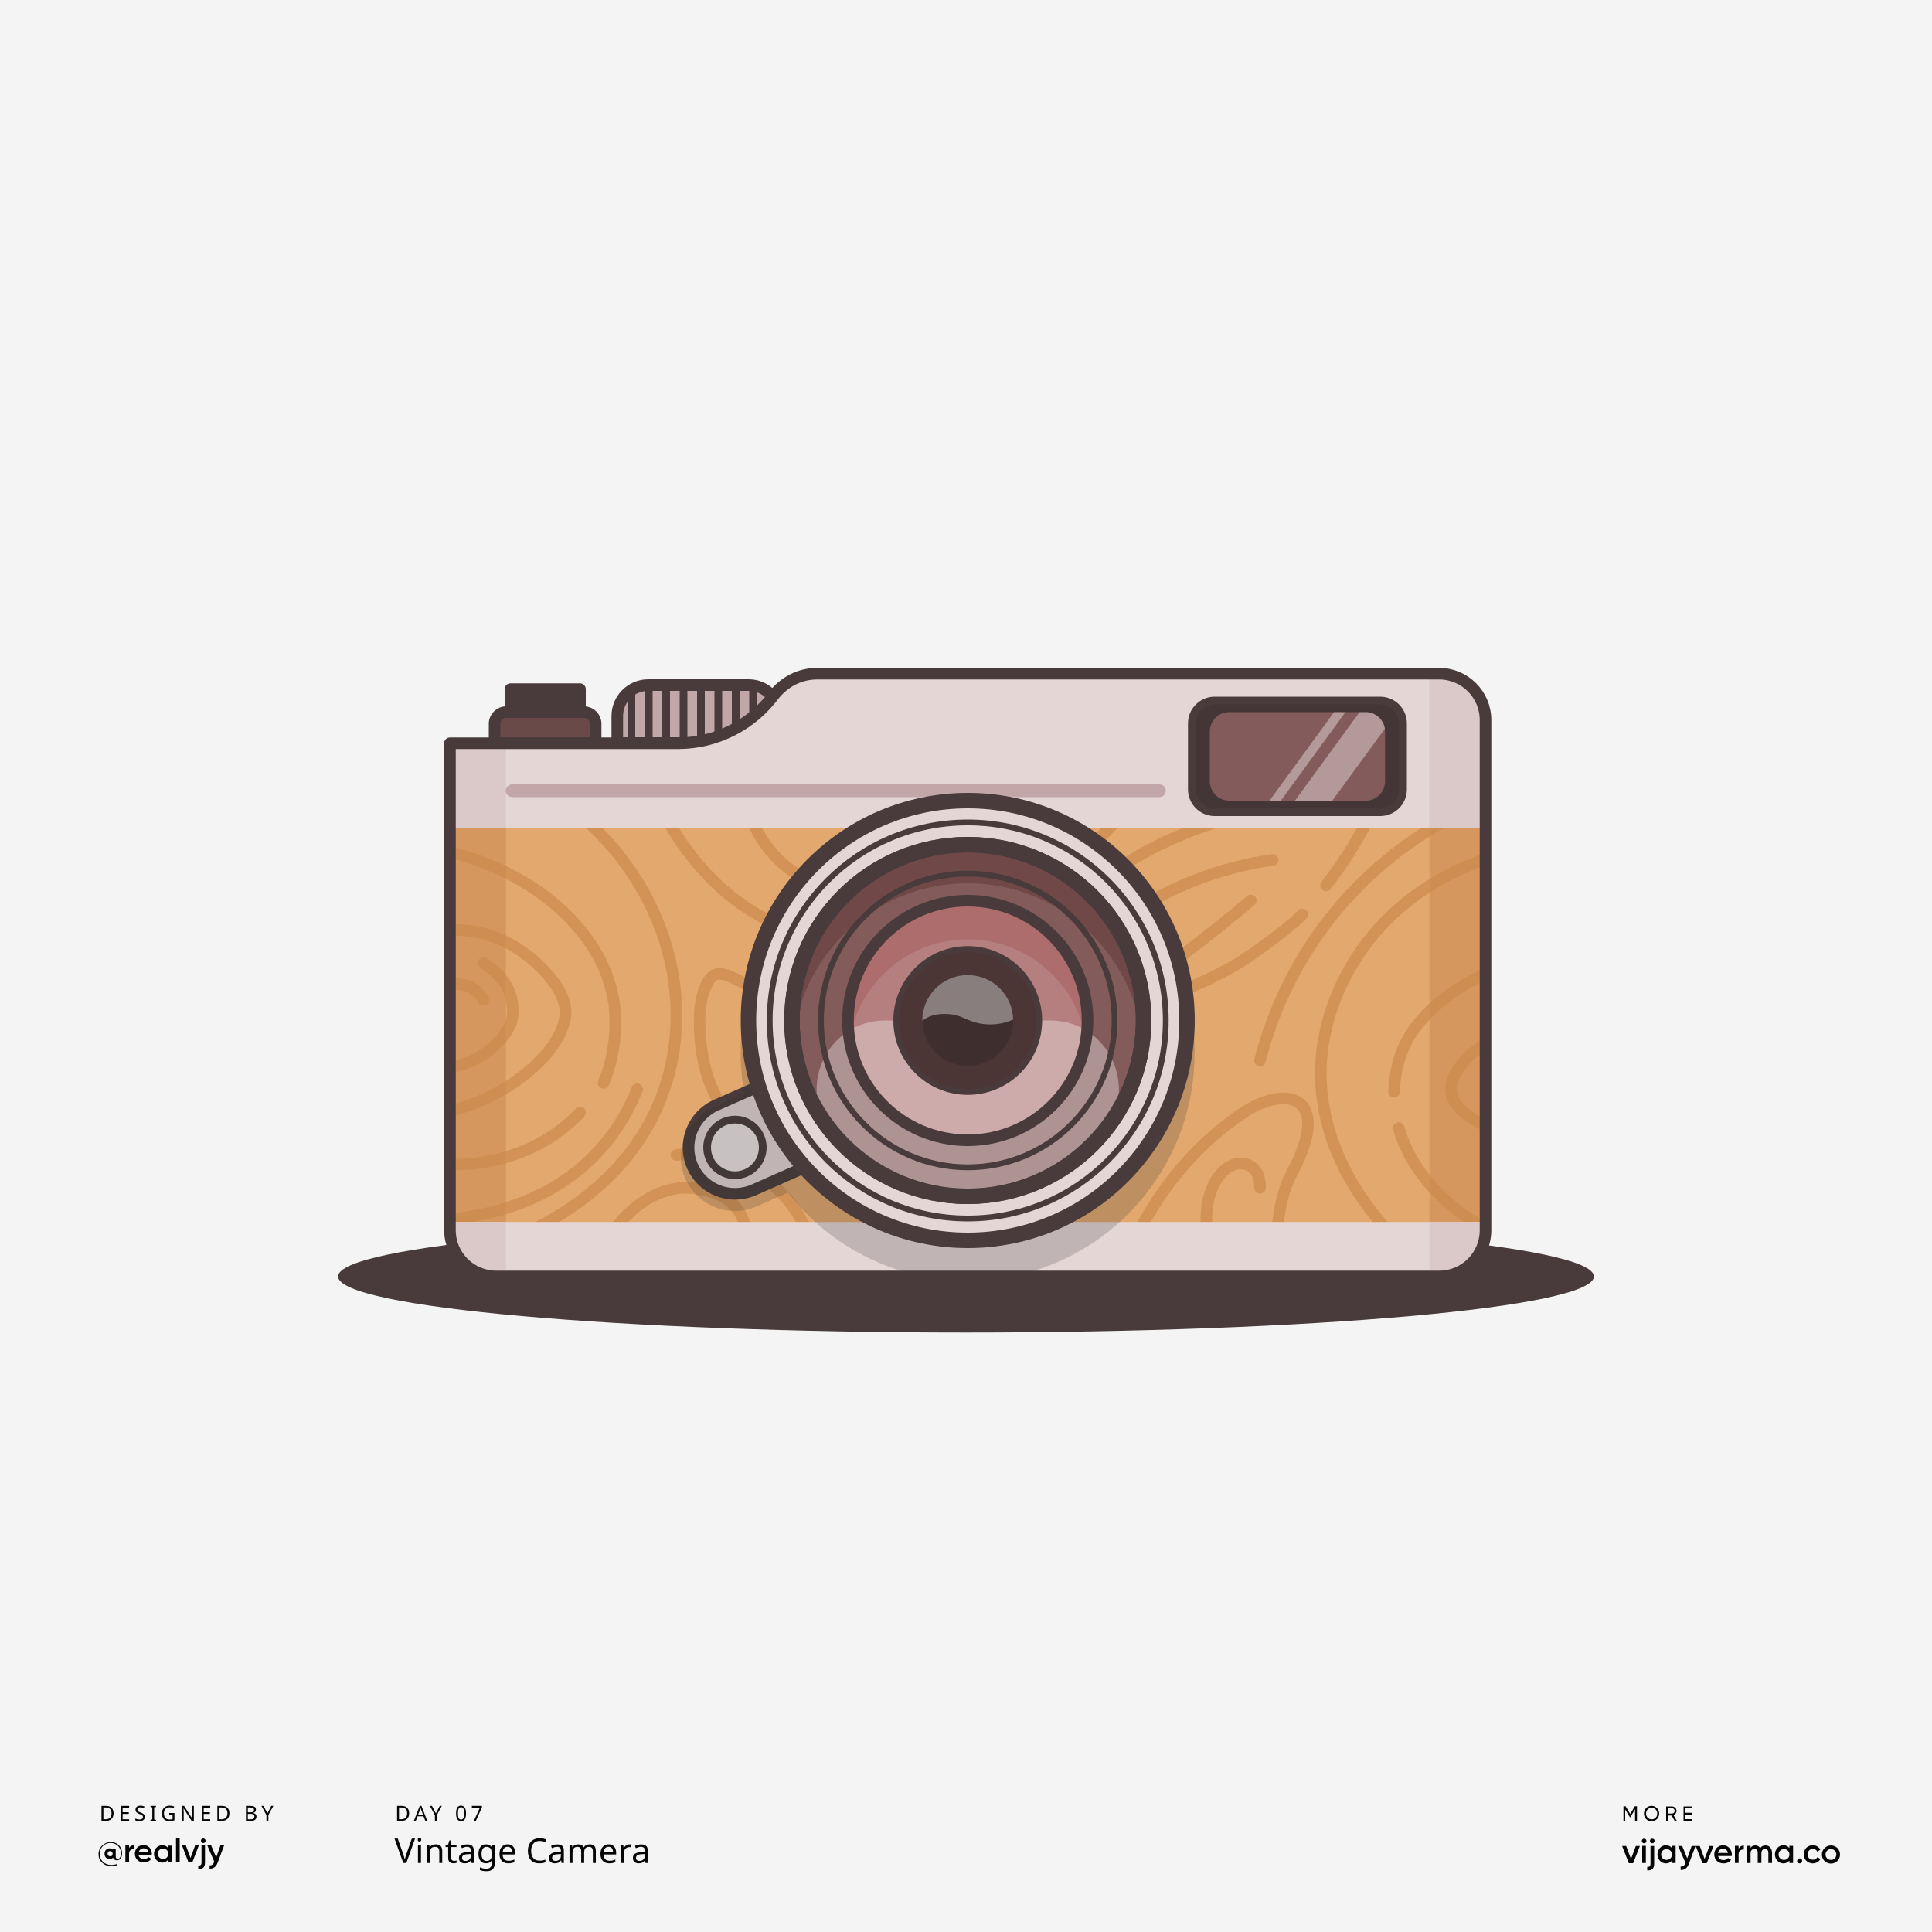
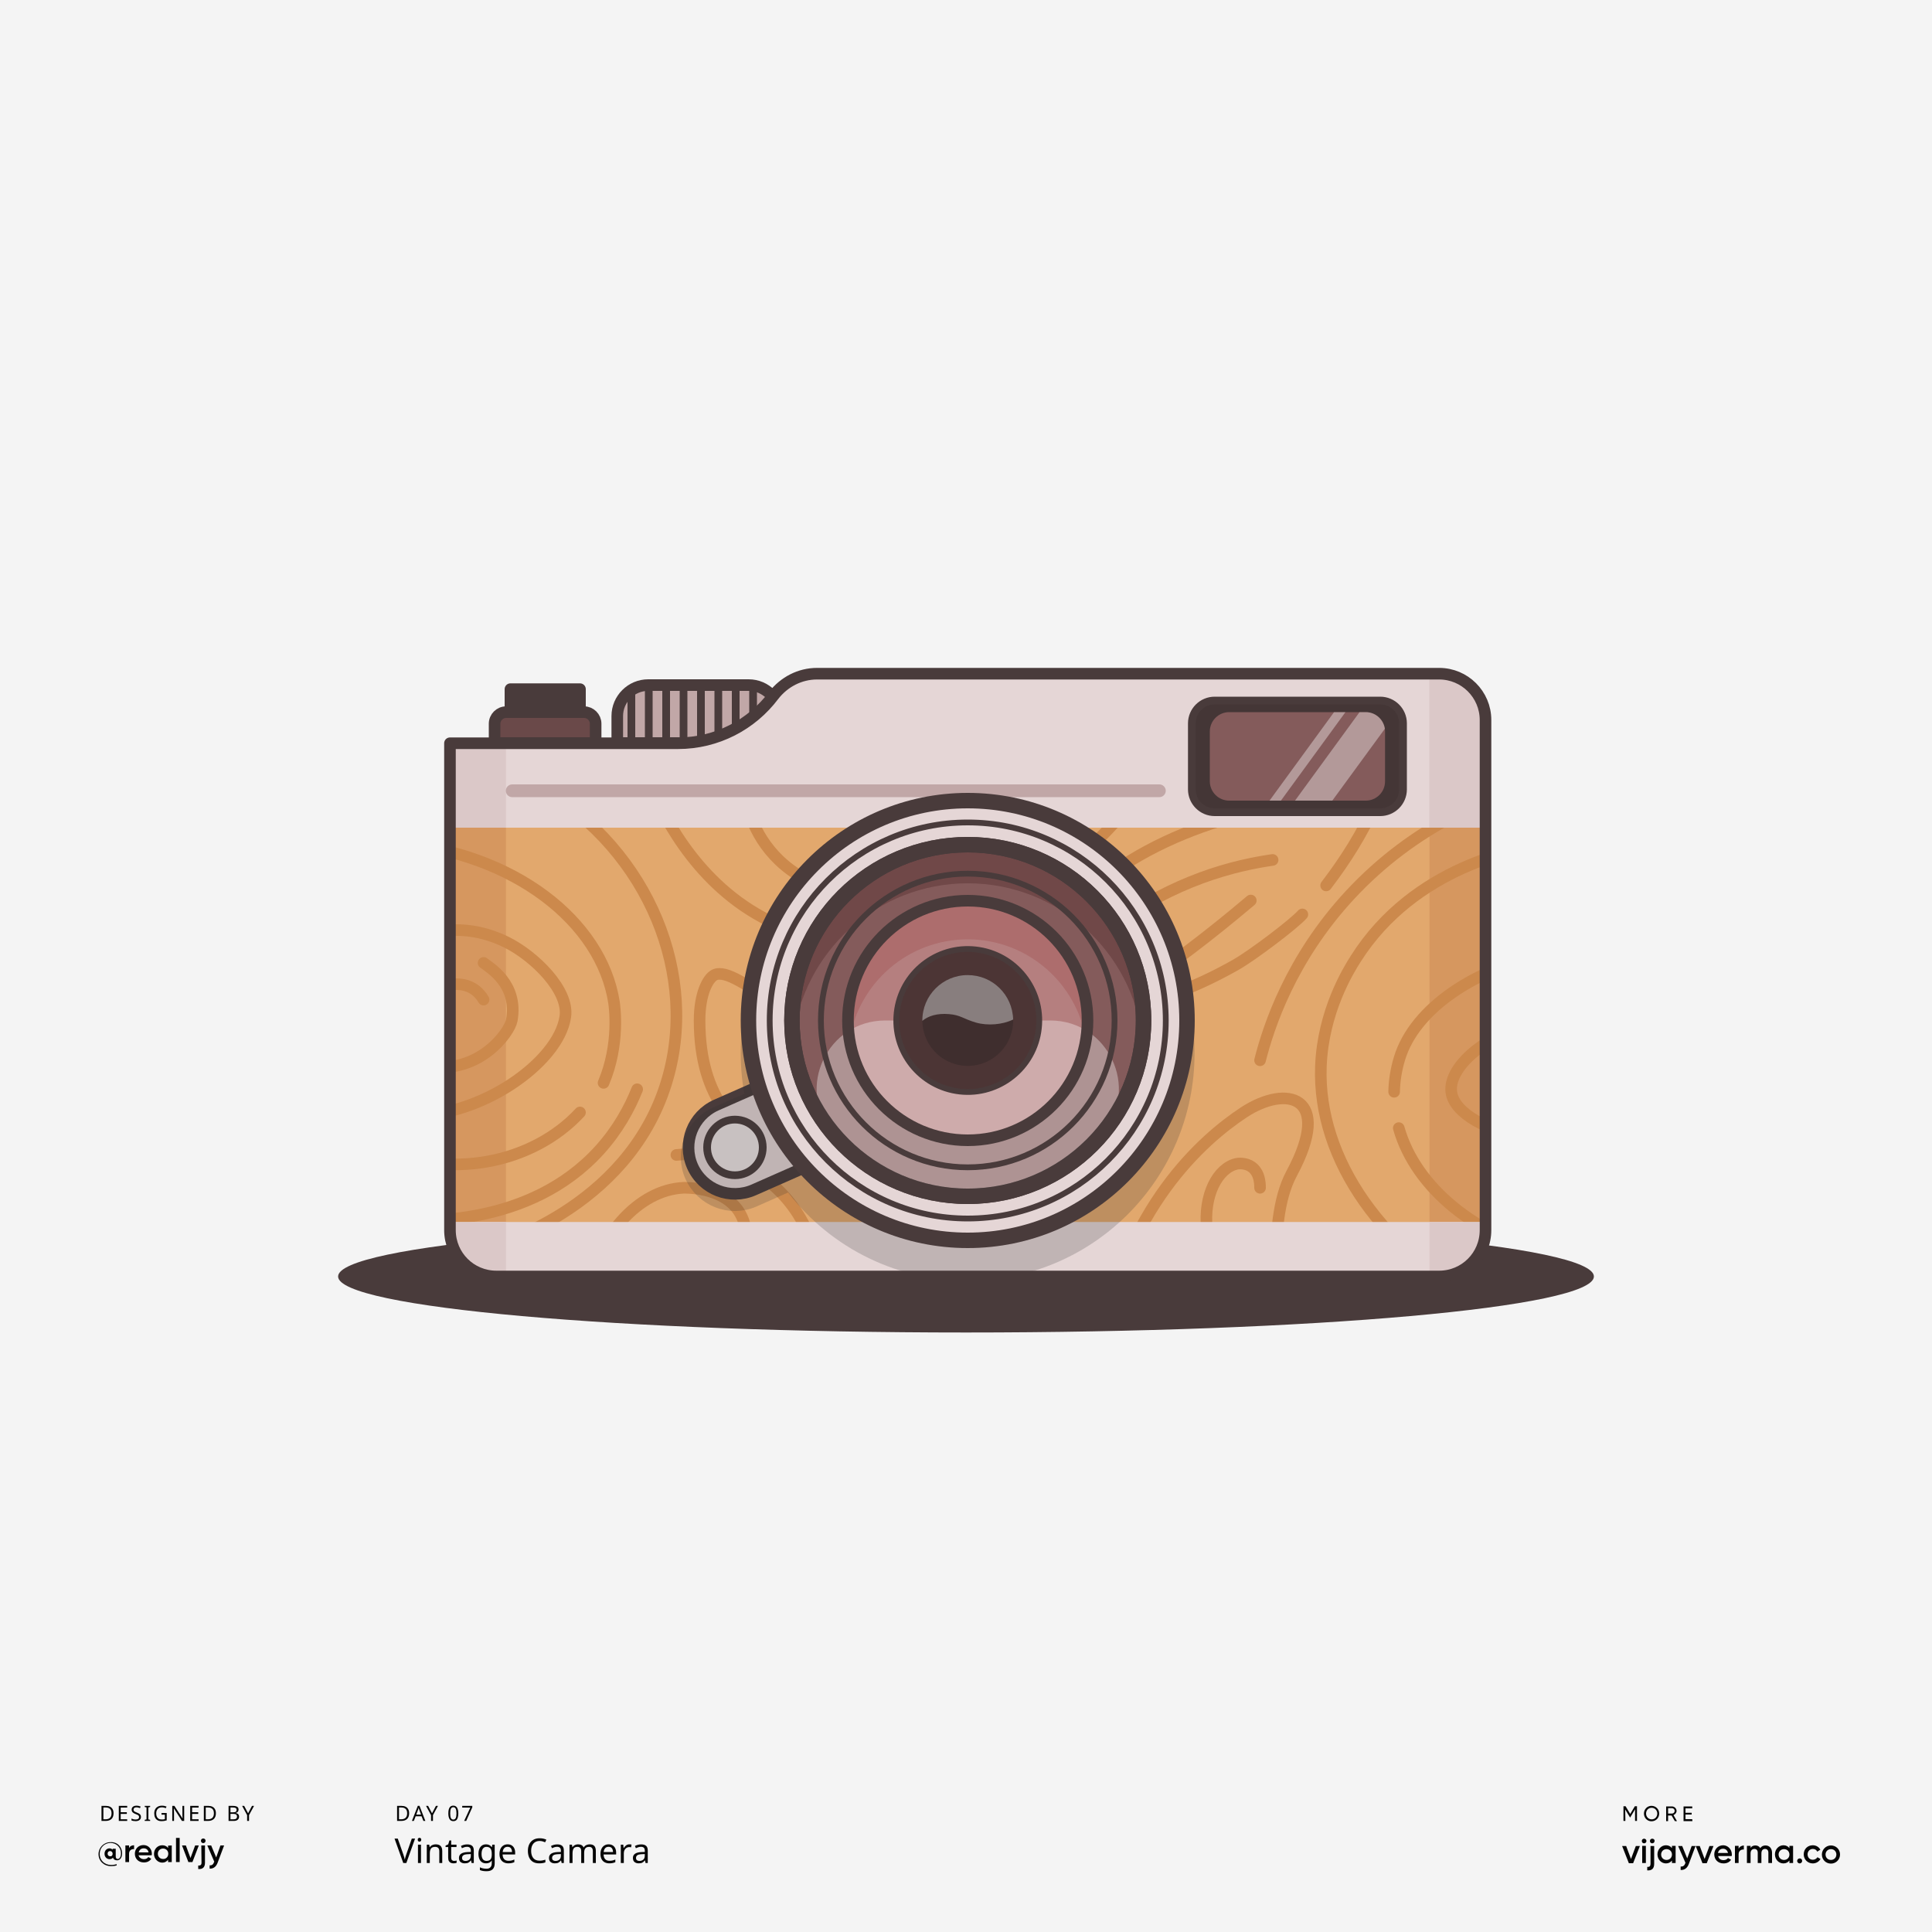
- <svg xmlns="http://www.w3.org/2000/svg" version="1.1" id="Layer_1" x="0px" y="0px" viewBox="0 0 1000 1000" style="enable-background:new 0 0 1000 1000;" xml:space="preserve">
+ <svg xmlns="http://www.w3.org/2000/svg" xmlns:xlink="http://www.w3.org/1999/xlink" version="1.1" id="Layer_1" x="0px" y="0px" viewBox="0 0 1000 1000" style="enable-background:new 0 0 1000 1000;" xml:space="preserve">
  <style type="text/css">
	.st0{fill:#F4F4F4;}
	.st1{fill:#050505;}
	.st2{font-family:'Gilroy-Medium';}
	.st3{font-size:10.9px;}
- 	.st4{letter-spacing:2;}
+ 	.st4{letter-spacing:1;}
	.st5{font-family:'Gilroy-SemiBold';}
	.st6{font-size:17.707px;}
	.st7{fill:#493B3B;}
	.st8{fill:#C1A7A7;}
	.st9{fill:none;stroke:#493B3B;stroke-width:6;stroke-linecap:round;stroke-linejoin:round;stroke-miterlimit:10;}
	.st10{fill:none;stroke:#493B3B;stroke-width:4;stroke-linecap:round;stroke-linejoin:round;stroke-miterlimit:10;}
	.st11{fill:#E2A86D;}
	.st12{fill:#D6975F;}
- 	.st13{filter:url(#Adobe_OpacityMaskFilter);}
- 	.st14{mask:url(#XMLID_6_);}
- 	.st15{fill:none;stroke:#CC894C;stroke-width:6;stroke-linecap:round;stroke-linejoin:round;stroke-miterlimit:10;}
- 	.st16{fill:#E5D6D6;}
- 	.st17{fill:#EFE6E6;}
- 	.st18{opacity:0.2;fill:#2D2D2D;stroke:#2D2D2D;stroke-width:8;stroke-linecap:round;stroke-linejoin:round;stroke-miterlimit:10;}
- 	.st19{fill:#DBC8C8;}
- 	.st20{fill:#845B5B;}
- 	.st21{fill:#704848;}
- 	.st22{fill:none;stroke:#493B3B;stroke-width:3;stroke-linecap:round;stroke-linejoin:round;stroke-miterlimit:10;}
- 	.st23{fill:none;stroke:#493B3B;stroke-width:8;stroke-linecap:round;stroke-linejoin:round;stroke-miterlimit:10;}
- 	.st24{fill:#B57F7F;}
- 	.st25{opacity:0.34;fill:#FFFFFF;}
- 	.st26{fill:#AD6D6D;}
- 	.st27{fill:#4C3535;}
- 	.st28{fill:#3F2E2E;}
- 	.st29{fill:#6A4949;}
- 	.st30{opacity:0.38;fill:#FFFFFF;}
- 	.st31{fill:#443636;}
+ 	.st13{clip-path:url(#XMLID_7_);}
+ 	.st14{fill:none;stroke:#CC894C;stroke-width:6;stroke-linecap:round;stroke-linejoin:round;stroke-miterlimit:10;}
+ 	.st15{fill:#E5D6D6;}
+ 	.st16{fill:#EFE6E6;}
+ 	
+ 		.st17{opacity:0.2;fill:#2D2D2D;stroke:#2D2D2D;stroke-width:8;stroke-linecap:round;stroke-linejoin:round;stroke-miterlimit:10;enable-background:new    ;}
+ 	.st18{fill:#DBC8C8;}
+ 	.st19{fill:#845B5B;}
+ 	.st20{fill:#704848;}
+ 	.st21{fill:none;stroke:#493B3B;stroke-width:3;stroke-linecap:round;stroke-linejoin:round;stroke-miterlimit:10;}
+ 	.st22{fill:none;stroke:#493B3B;stroke-width:8;stroke-linecap:round;stroke-linejoin:round;stroke-miterlimit:10;}
+ 	.st23{fill:#B57F7F;}
+ 	.st24{opacity:0.34;fill:#FFFFFF;enable-background:new    ;}
+ 	.st25{fill:#AD6D6D;}
+ 	.st26{fill:#4C3535;}
+ 	.st27{fill:#3F2E2E;}
+ 	.st28{fill:#6A4949;}
+ 	.st29{opacity:0.38;fill:#FFFFFF;enable-background:new    ;}
+ 	.st30{fill:#443636;}
</style>
  <rect id="XMLID_5_" class="st0" width="1000" height="1000" />
  <g>
    <g>
-       <path class="st1" d="M63.2,959.2c0,2.5-1.2,3.7-2.6,3.7c-1.1,0-1.9-0.5-2.1-1.4c-0.4,0.5-1,0.8-1.8,0.8c-1.5,0-2.6-1.2-2.6-2.8    c0-1.6,1.1-2.8,2.6-2.8c0.7,0,1.2,0.3,1.6,0.7v-0.5h1.6v3.9c0,0.8,0.3,1.4,1,1.4c0.9,0,1.7-0.9,1.7-3c0-3-2.3-5.3-5.4-5.3    c-3.1,0-5.6,2.4-5.6,5.7c0,3.3,2.5,5.7,5.9,5.7c1.1,0,2.1-0.2,2.9-0.4v0.6c-0.8,0.3-1.7,0.4-2.9,0.4c-3.7,0-6.5-2.6-6.5-6.2    c0-3.4,2.7-6.2,6.2-6.2C61.1,953.3,63.2,956.4,63.2,959.2z M58.3,959.5c0-0.8-0.6-1.4-1.3-1.4c-0.8,0-1.3,0.5-1.3,1.4    c0,0.8,0.6,1.3,1.3,1.3C57.8,960.9,58.3,960.3,58.3,959.5z" />
+       <path class="st1" d="M63.2,959.2c0,2.5-1.2,3.7-2.6,3.7c-1.1,0-1.9-0.5-2.1-1.4c-0.4,0.5-1,0.8-1.8,0.8c-1.5,0-2.6-1.2-2.6-2.8    s1.1-2.8,2.6-2.8c0.7,0,1.2,0.3,1.6,0.7v-0.5h1.6v3.9c0,0.8,0.3,1.4,1,1.4c0.9,0,1.7-0.9,1.7-3c0-3-2.3-5.3-5.4-5.3    c-3.1,0-5.6,2.4-5.6,5.7s2.5,5.7,5.9,5.7c1.1,0,2.1-0.2,2.9-0.4v0.6c-0.8,0.3-1.7,0.4-2.9,0.4c-3.7,0-6.5-2.6-6.5-6.2    c0-3.4,2.7-6.2,6.2-6.2C61.1,953.3,63.2,956.4,63.2,959.2z M58.3,959.5c0-0.8-0.6-1.4-1.3-1.4c-0.8,0-1.3,0.5-1.3,1.4    c0,0.8,0.6,1.3,1.3,1.3C57.8,960.9,58.3,960.3,58.3,959.5z" />
      <path class="st1" d="M69.4,955.1v2c-1.2-0.1-2.6,0.5-2.6,2.4v4.3h-1.9v-8.6h1.9v1.4C67.3,955.5,68.3,955.1,69.4,955.1z" />
      <path class="st1" d="M74.6,962.3c1,0,1.8-0.5,2.2-1.1l1.5,0.9c-0.8,1.2-2.1,1.9-3.8,1.9c-2.8,0-4.7-1.9-4.7-4.5    c0-2.5,1.8-4.5,4.5-4.5c2.6,0,4.3,2.1,4.3,4.5c0,0.3,0,0.5-0.1,0.8h-6.8C72.1,961.6,73.2,962.3,74.6,962.3z M76.9,958.8    c-0.3-1.5-1.3-2.1-2.5-2.1c-1.4,0-2.3,0.8-2.6,2.1H76.9z" />
-       <path class="st1" d="M88.9,955.2v8.6h-1.9v-1.2c-0.7,0.9-1.7,1.5-3,1.5c-2.3,0-4.3-2-4.3-4.5c0-2.6,1.9-4.5,4.3-4.5    c1.3,0,2.3,0.5,3,1.4v-1.2H88.9z M87.1,959.5c0-1.6-1.2-2.7-2.7-2.7c-1.5,0-2.7,1.1-2.7,2.7c0,1.6,1.2,2.7,2.7,2.7    C85.9,962.3,87.1,961.1,87.1,959.5z" />
+       <path class="st1" d="M88.9,955.2v8.6H87v-1.2c-0.7,0.9-1.7,1.5-3,1.5c-2.3,0-4.3-2-4.3-4.5c0-2.6,1.9-4.5,4.3-4.5    c1.3,0,2.3,0.5,3,1.4v-1.2L88.9,955.2L88.9,955.2z M87.1,959.5c0-1.6-1.2-2.7-2.7-2.7s-2.7,1.1-2.7,2.7c0,1.6,1.2,2.7,2.7,2.7    C85.9,962.3,87.1,961.1,87.1,959.5z" />
      <path class="st1" d="M91.1,951.3H93v12.5h-1.9V951.3z" />
      <path class="st1" d="M102.9,955.2l-3.3,8.6h-2.1l-3.3-8.6h2l2.4,6.5l2.4-6.5H102.9z" />
-       <path class="st1" d="M104.2,955.2h1.9v8.9c0,2.4-1.2,3.5-3.5,3.3v-1.8c1.1,0.1,1.7-0.3,1.7-1.5V955.2z M104,952.8    c0-0.7,0.5-1.2,1.2-1.2c0.7,0,1.2,0.5,1.2,1.2c0,0.6-0.5,1.2-1.2,1.2C104.5,954,104,953.4,104,952.8z" />
-       <path class="st1" d="M116,955.2l-3.3,8.8c-0.8,2.2-2.2,3.3-4.2,3.2v-1.7c1.2,0.1,1.9-0.5,2.3-1.7l0.1-0.2l-3.6-8.4h2l2.6,6.2    l2.2-6.2H116z" />
+       <path class="st1" d="M104.2,955.2h1.9v8.9c0,2.4-1.2,3.5-3.5,3.3v-1.8c1.1,0.1,1.7-0.3,1.7-1.5L104.2,955.2L104.2,955.2z     M104,952.8c0-0.7,0.5-1.2,1.2-1.2s1.2,0.5,1.2,1.2c0,0.6-0.5,1.2-1.2,1.2S104,953.4,104,952.8z" />
+       <path class="st1" d="M116,955.2l-3.3,8.8c-0.8,2.2-2.2,3.3-4.2,3.2v-1.7c1.2,0.1,1.9-0.5,2.3-1.7l0.1-0.2l-3.6-8.4h2l2.6,6.2    l2.2-6.2L116,955.2L116,955.2z" />
    </g>
    <text transform="matrix(1 0 0 1 204.4707 942.5098)" class="st1 st2 st3 st4">DAY 07</text>
    <text transform="matrix(1 0 0 1 51.4707 942.5098)" class="st1 st2 st3 st4">DESIGNED BY</text>
    <text transform="matrix(1 0 0 1 204.2139 964.2959)" class="st1 st5 st6">Vintage Camera</text>
-     <path class="st1" d="M841.3,942.5h-1v-7.6h1.1l2.4,4l2.4-4h1.1v7.6h-1v-6l-2.5,4.2h-0.1l-2.5-4.1V942.5z M858.8,938.7   c0,2.2-1.7,4-4,4c-2.2,0-3.9-1.8-3.9-4c0-2.2,1.7-4,3.9-4C857.1,934.7,858.8,936.5,858.8,938.7z M857.8,938.7c0-1.7-1.3-3-2.9-3   c-1.7,0-2.9,1.3-2.9,3c0,1.7,1.3,3,2.9,3C856.6,941.7,857.8,940.4,857.8,938.7z M866.2,939.5l1.8,3.1h-1.1l-1.7-2.9h-1.8v2.9h-1   v-7.6h3c1.3,0,2.4,1.1,2.4,2.4C867.8,938.2,867.1,939.1,866.2,939.5z M865.4,938.7c0.8,0,1.4-0.6,1.4-1.4c0-0.8-0.6-1.4-1.4-1.4h-2   v2.8H865.4z M875.9,941.6h-3.5v-2.4h3.2v-0.9h-3.2v-2.3h3.5v-1h-4.5v7.6h4.6V941.6z M844.2,962.2l-2.5-6.7h-2.1l3.5,8.9h2.2   l3.5-8.9h-2.1L844.2,962.2z M850,964.3h1.9v-8.9H850V964.3z M851,951.7c-0.7,0-1.2,0.5-1.2,1.2c0,0.7,0.5,1.2,1.2,1.2   c0.7,0,1.2-0.6,1.2-1.2C852.2,952.2,851.6,951.7,851,951.7z M855.2,951.7c-0.7,0-1.2,0.5-1.2,1.2c0,0.7,0.5,1.2,1.2,1.2   c0.7,0,1.2-0.6,1.2-1.2C856.5,952.2,855.9,951.7,855.2,951.7z M854.3,964.7c0,1.2-0.5,1.7-1.7,1.6v1.8c2.4,0.2,3.6-1,3.6-3.4v-9.2   h-1.9V964.7z M865.4,955.4h1.9v8.9h-1.9V963c-0.7,0.9-1.7,1.5-3.1,1.5c-2.4,0-4.4-2-4.4-4.7c0-2.6,2-4.7,4.4-4.7   c1.4,0,2.4,0.6,3.1,1.5V955.4z M865.4,959.9c0-1.6-1.2-2.8-2.8-2.8c-1.6,0-2.8,1.2-2.8,2.8c0,1.6,1.2,2.8,2.8,2.8   C864.2,962.7,865.4,961.5,865.4,959.9z M873.3,961.9l-2.6-6.4h-2.1l3.8,8.7l-0.1,0.2c-0.4,1.2-1.1,1.8-2.4,1.7v1.8   c2,0.1,3.5-1,4.3-3.3l3.4-9.1h-2L873.3,961.9z M882.3,962.2l-2.5-6.7h-2.1l3.5,8.9h2.2l3.5-8.9h-2.1L882.3,962.2z M896.4,959.9   c0,0.3,0,0.5-0.1,0.8h-7c0.3,1.4,1.4,2.1,2.8,2.1c1.1,0,1.9-0.5,2.3-1.1l1.6,0.9c-0.8,1.2-2.1,1.9-3.9,1.9c-2.9,0-4.8-2-4.8-4.7   c0-2.6,1.9-4.7,4.7-4.7C894.5,955.2,896.4,957.3,896.4,959.9z M894.4,959.1c-0.3-1.5-1.4-2.2-2.5-2.2c-1.4,0-2.4,0.8-2.7,2.2H894.4   z M899.9,956.9v-1.5H898v8.9h1.9v-4.5c0-2,1.5-2.6,2.7-2.5v-2.1C901.6,955.3,900.5,955.7,899.9,956.9z M913.8,955.2   c-1.2,0-2.1,0.5-2.7,1.4c-0.5-0.9-1.4-1.4-2.5-1.4c-1.1,0-2,0.4-2.5,1.3v-1.1h-1.9v8.9h1.9v-5c0-1.6,0.9-2.3,2-2.3   c1,0,1.7,0.7,1.7,1.9v5.4h1.9v-5c0-1.6,0.8-2.3,1.9-2.3c1,0,1.7,0.7,1.7,1.9v5.4h1.9v-5.5C917.1,956.6,915.8,955.2,913.8,955.2z    M926.2,955.4h1.9v8.9h-1.9V963c-0.7,0.9-1.7,1.5-3.1,1.5c-2.4,0-4.4-2-4.4-4.7c0-2.6,2-4.7,4.4-4.7c1.4,0,2.4,0.6,3.1,1.5V955.4z    M926.2,959.9c0-1.6-1.2-2.8-2.8-2.8c-1.6,0-2.8,1.2-2.8,2.8c0,1.6,1.2,2.8,2.8,2.8C925,962.7,926.2,961.5,926.2,959.9z    M931.5,961.9c-0.7,0-1.3,0.6-1.3,1.3c0,0.7,0.6,1.3,1.3,1.3c0.7,0,1.3-0.6,1.3-1.3C932.8,962.4,932.2,961.9,931.5,961.9z    M938.3,962.6c-1.6,0-2.7-1.2-2.7-2.8c0-1.6,1.2-2.8,2.7-2.8c1.1,0,1.9,0.5,2.3,1.4l1.6-1c-0.7-1.4-2.2-2.3-3.9-2.3   c-2.7,0-4.7,2-4.7,4.7c0,2.6,2,4.7,4.7,4.7c1.7,0,3.2-0.9,4-2.3l-1.6-0.9C940.2,962.1,939.3,962.6,938.3,962.6z M952.4,959.9   c0,2.6-2.1,4.7-4.7,4.7c-2.6,0-4.7-2-4.7-4.7c0-2.6,2.1-4.7,4.7-4.7C950.3,955.2,952.4,957.2,952.4,959.9z M950.5,959.9   c0-1.6-1.2-2.8-2.8-2.8s-2.8,1.2-2.8,2.8c0,1.6,1.2,2.8,2.8,2.8S950.5,961.5,950.5,959.9z" />
+     <path class="st1" d="M841.3,942.5h-1v-7.6h1.1l2.4,4l2.4-4h1.1v7.6h-1v-6l-2.5,4.2h-0.1l-2.5-4.1L841.3,942.5L841.3,942.5z    M858.8,938.7c0,2.2-1.7,4-4,4c-2.2,0-3.9-1.8-3.9-4s1.7-4,3.9-4C857.1,934.7,858.8,936.5,858.8,938.7z M857.8,938.7   c0-1.7-1.3-3-2.9-3c-1.7,0-2.9,1.3-2.9,3s1.3,3,2.9,3C856.6,941.7,857.8,940.4,857.8,938.7z M866.2,939.5l1.8,3.1h-1.1l-1.7-2.9   h-1.8v2.9h-1V935h3c1.3,0,2.4,1.1,2.4,2.4C867.8,938.2,867.1,939.1,866.2,939.5z M865.4,938.7c0.8,0,1.4-0.6,1.4-1.4   c0-0.8-0.6-1.4-1.4-1.4h-2v2.8L865.4,938.7L865.4,938.7z M875.9,941.6h-3.5v-2.4h3.2v-0.9h-3.2V936h3.5v-1h-4.5v7.6h4.6   L875.9,941.6L875.9,941.6z M844.2,962.2l-2.5-6.7h-2.1l3.5,8.9h2.2l3.5-8.9h-2.1L844.2,962.2z M850,964.3h1.9v-8.9H850V964.3z    M851,951.7c-0.7,0-1.2,0.5-1.2,1.2s0.5,1.2,1.2,1.2s1.2-0.6,1.2-1.2C852.2,952.2,851.6,951.7,851,951.7z M855.2,951.7   c-0.7,0-1.2,0.5-1.2,1.2s0.5,1.2,1.2,1.2s1.2-0.6,1.2-1.2C856.5,952.2,855.9,951.7,855.2,951.7z M854.3,964.7   c0,1.2-0.5,1.7-1.7,1.6v1.8c2.4,0.2,3.6-1,3.6-3.4v-9.2h-1.9L854.3,964.7L854.3,964.7z M865.4,955.4h1.9v8.9h-1.9V963   c-0.7,0.9-1.7,1.5-3.1,1.5c-2.4,0-4.4-2-4.4-4.7c0-2.6,2-4.7,4.4-4.7c1.4,0,2.4,0.6,3.1,1.5V955.4z M865.4,959.9   c0-1.6-1.2-2.8-2.8-2.8s-2.8,1.2-2.8,2.8s1.2,2.8,2.8,2.8S865.4,961.5,865.4,959.9z M873.3,961.9l-2.6-6.4h-2.1l3.8,8.7l-0.1,0.2   c-0.4,1.2-1.1,1.8-2.4,1.7v1.8c2,0.1,3.5-1,4.3-3.3l3.4-9.1h-2L873.3,961.9z M882.3,962.2l-2.5-6.7h-2.1l3.5,8.9h2.2l3.5-8.9h-2.1   L882.3,962.2z M896.4,959.9c0,0.3,0,0.5-0.1,0.8h-7c0.3,1.4,1.4,2.1,2.8,2.1c1.1,0,1.9-0.5,2.3-1.1l1.6,0.9   c-0.8,1.2-2.1,1.9-3.9,1.9c-2.9,0-4.8-2-4.8-4.7c0-2.6,1.9-4.7,4.7-4.7C894.5,955.2,896.4,957.3,896.4,959.9z M894.4,959.1   c-0.3-1.5-1.4-2.2-2.5-2.2c-1.4,0-2.4,0.8-2.7,2.2H894.4z M899.9,956.9v-1.5H898v8.9h1.9v-4.5c0-2,1.5-2.6,2.7-2.5v-2.1   C901.6,955.3,900.5,955.7,899.9,956.9z M913.8,955.2c-1.2,0-2.1,0.5-2.7,1.4c-0.5-0.9-1.4-1.4-2.5-1.4s-2,0.4-2.5,1.3v-1.1h-1.9   v8.9h1.9v-5c0-1.6,0.9-2.3,2-2.3c1,0,1.7,0.7,1.7,1.9v5.4h1.9v-5c0-1.6,0.8-2.3,1.9-2.3c1,0,1.7,0.7,1.7,1.9v5.4h1.9v-5.5   C917.1,956.6,915.8,955.2,913.8,955.2z M926.2,955.4h1.9v8.9h-1.9V963c-0.7,0.9-1.7,1.5-3.1,1.5c-2.4,0-4.4-2-4.4-4.7   c0-2.6,2-4.7,4.4-4.7c1.4,0,2.4,0.6,3.1,1.5V955.4z M926.2,959.9c0-1.6-1.2-2.8-2.8-2.8s-2.8,1.2-2.8,2.8s1.2,2.8,2.8,2.8   S926.2,961.5,926.2,959.9z M931.5,961.9c-0.7,0-1.3,0.6-1.3,1.3s0.6,1.3,1.3,1.3s1.3-0.6,1.3-1.3   C932.8,962.4,932.2,961.9,931.5,961.9z M938.3,962.6c-1.6,0-2.7-1.2-2.7-2.8s1.2-2.8,2.7-2.8c1.1,0,1.9,0.5,2.3,1.4l1.6-1   c-0.7-1.4-2.2-2.3-3.9-2.3c-2.7,0-4.7,2-4.7,4.7c0,2.6,2,4.7,4.7,4.7c1.7,0,3.2-0.9,4-2.3l-1.6-0.9   C940.2,962.1,939.3,962.6,938.3,962.6z M952.4,959.9c0,2.6-2.1,4.7-4.7,4.7c-2.6,0-4.7-2-4.7-4.7c0-2.6,2.1-4.7,4.7-4.7   C950.3,955.2,952.4,957.2,952.4,959.9z M950.5,959.9c0-1.6-1.2-2.8-2.8-2.8s-2.8,1.2-2.8,2.8s1.2,2.8,2.8,2.8   S950.5,961.5,950.5,959.9z" />
  </g>
  <ellipse id="XMLID_1_" class="st7" cx="500" cy="660.7" rx="325" ry="29" />
  <path id="XMLID_89_" class="st8" d="M403.5,384.6h-84v-14c0-8.8,7.2-16,16-16h52c8.8,0,16,7.2,16,16V384.6z" />
  <path id="XMLID_2_" class="st9" d="M403.5,384.6h-84v-14c0-8.8,7.2-16,16-16h52c8.8,0,16,7.2,16,16V384.6z" />
  <g id="XMLID_190_">
    <g id="XMLID_217_">
      <line id="XMLID_218_" class="st10" x1="398.8" y1="357.9" x2="398.8" y2="384.6" />
    </g>
    <g id="XMLID_214_">
      <line id="XMLID_215_" class="st10" x1="389.8" y1="357.9" x2="389.8" y2="384.6" />
    </g>
    <g id="XMLID_211_">
      <line id="XMLID_212_" class="st10" x1="380.8" y1="357.9" x2="380.8" y2="384.6" />
    </g>
    <g id="XMLID_208_">
      <line id="XMLID_209_" class="st10" x1="371.8" y1="357.9" x2="371.8" y2="384.6" />
    </g>
    <g id="XMLID_205_">
      <line id="XMLID_206_" class="st10" x1="362.8" y1="357.9" x2="362.8" y2="384.6" />
    </g>
    <g id="XMLID_202_">
      <line id="XMLID_203_" class="st10" x1="353.8" y1="357.9" x2="353.8" y2="384.6" />
    </g>
    <g id="XMLID_199_">
      <line id="XMLID_200_" class="st10" x1="344.8" y1="357.9" x2="344.8" y2="384.6" />
    </g>
    <g id="XMLID_196_">
      <line id="XMLID_197_" class="st10" x1="335.8" y1="357.9" x2="335.8" y2="384.6" />
    </g>
    <g id="XMLID_193_">
      <line id="XMLID_194_" class="st10" x1="326.8" y1="357.9" x2="326.8" y2="384.6" />
    </g>
  </g>
  <path id="XMLID_53_" class="st11" d="M744.9,348.7h-322c-8.9,0-17.1,4.3-22.5,11.3c-11.3,15-29.3,24.7-49.5,24.7h-118v252  c0,13.3,10.7,24,24,24h488c13.3,0,24-10.7,24-24v-264C768.9,359.4,758.1,348.7,744.9,348.7z" />
  <rect id="XMLID_80_" x="232.9" y="428.4" class="st12" width="29" height="204.1" />
  <rect id="XMLID_111_" x="739.9" y="428.4" class="st12" width="29" height="204.1" />
-   <defs>
-     <filter id="Adobe_OpacityMaskFilter" filterUnits="userSpaceOnUse" x="188.8" y="373.6" width="622.5" height="343.2">
-       <feColorMatrix type="matrix" values="1 0 0 0 0  0 1 0 0 0  0 0 1 0 0  0 0 0 1 0" />
-     </filter>
-   </defs>
-   <mask maskUnits="userSpaceOnUse" x="188.8" y="373.6" width="622.5" height="343.2" id="XMLID_6_">
-     <g id="XMLID_30_" class="st13">
-       <rect id="XMLID_33_" x="232.9" y="428.2" class="st11" width="536" height="204.4" />
-     </g>
-   </mask>
-   <g id="XMLID_69_" class="st14">
-     <g id="XMLID_336_">
-       <g id="XMLID_358_">
-         <path id="XMLID_359_" class="st15" d="M280.3,407.8c56,33.1,81.8,97.6,64.5,153c-20.4,65.5-90.4,84.5-94.5,85.5" />
+   <g>
+     <defs>
+       <path id="XMLID_3_" d="M744.9,348.7h-322c-8.9,0-17.1,4.3-22.5,11.3c-11.3,15-29.3,24.7-49.5,24.7h-118v252c0,13.3,10.7,24,24,24    h488c13.3,0,24-10.7,24-24v-264C768.9,359.4,758.1,348.7,744.9,348.7z" />
+     </defs>
+     <clipPath id="XMLID_7_">
+       <use xlink:href="#XMLID_3_" style="overflow:visible;" />
+     </clipPath>
+     <g id="XMLID_69_" class="st13">
+       <g id="XMLID_336_">
+         <g id="XMLID_358_">
+           <path id="XMLID_359_" class="st14" d="M280.3,407.8c56,33.1,81.8,97.6,64.5,153c-20.4,65.5-90.4,84.5-94.5,85.5" />
+         </g>
+         <path id="XMLID_357_" class="st14" d="M300.2,575.8c-24,26-68.3,36.4-108.4,16.5" />
+         <path id="XMLID_356_" class="st14" d="M205.3,436.3c60.7,5.1,106,40.7,112.5,82.5c0.3,2.2,3.1,21.6-5.4,41.7" />
+         <path id="XMLID_355_" class="st14" d="M194.8,496.3c24-17,46.4-18.8,67.2-8.7c14.6,7.2,32.7,25,30.6,38.7     c-3.6,24-44.6,52.2-79.9,51" />
+         <path id="XMLID_354_" class="st14" d="M250.3,498.4c2.8,2.2,18,10.8,14.6,29.7c-1.1,6.2-16.8,28.1-43.1,23.7" />
+         <path id="XMLID_353_" class="st14" d="M206.8,521.8c13.7-10.1,34.4-19.7,43.5-4.4" />
+         <path id="XMLID_352_" class="st14" d="M206.8,631.3c9.8,0.8,66.9,4.4,103.5-36c9.5-10.5,15.6-21.7,19.5-31.5" />
+         <path id="XMLID_351_" class="st14" d="M337.3,407.8c7.1,16.7,25.7,53.2,64.5,70.5c58.4,26.1,140.3-1.2,192-73.5" />
+         <path id="XMLID_350_" class="st14" d="M385.3,409.3c0.7,5.4,3.6,22.2,18,36c19.4,18.6,44.1,16.8,48,16.5" />
+         <path id="XMLID_349_" class="st14" d="M397.1,594.3c-14-9.1-35-23.9-35-66.1c0-13.9,4.3-21.7,7.6-23.5     c11.5-6.2,48.3,35.1,95.1,47.1c36.4,9.4,96.9-13.2,182.6-85.7" />
+         <path id="XMLID_348_" class="st14" d="M676.2,415.3c-31.4,4-93.9,17.1-133.5,67.5c-2.2,2.7-26,33.3-19.5,40.5     c4.3,4.7,36.9-46.2,98.6-68.9c14.9-5.5,27.9-8,36.9-9.3" />
+         <path id="XMLID_347_" class="st14" d="M301.3,674.8c7.3-35.2,29.4-59,52.5-60c0.8,0,20-0.6,28.5,12c10.2,15.2,1.7,45-27,69" />
+         <path id="XMLID_346_" class="st14" d="M350.1,597.8c27.3-2.8,51.7,11,64.3,32.9c16.1,27.7,13.4,61.2-15.7,83.1" />
+         <path id="XMLID_345_" class="st14" d="M674.1,473.3c-4.3,4.9-26,21.3-34.5,26.1c-44.2,25-50.3,11.6-94,61.1     c-23.6,26.7-44.1,91.9-79.4,136.8" />
+         <path id="XMLID_344_" class="st14" d="M721.6,376.6c-0.8,26.2-14.7,54.9-35.2,81.7" />
+         <path id="XMLID_343_" class="st14" d="M796.2,437.8c-9.3,1.3-63.9,10.1-94.5,58.5c-3.9,6.1-16.9,27.3-18,55.5     c-1.9,48.7,32.9,97,87,124.5" />
+         <path id="XMLID_342_" class="st14" d="M724,583.9c8.8,31.1,40.5,56.4,79.7,65.5" />
+         <path id="XMLID_341_" class="st14" d="M797.7,494.8c-32.2,6-65.5,26.5-73.4,53.3c-1.7,5.7-2.6,11.4-2.7,17" />
+         <path id="XMLID_340_" class="st14" d="M569.7,697.3c12.5-71.9,52.6-107.4,74.2-121.6c22.2-14.5,46.2-8.5,24.7,31.6     c-15.2,28.4,0.9,69-33,94.5" />
+         <path id="XMLID_339_" class="st14" d="M808.2,526.3c-37.2,5.5-58.8,25.5-57,39c1.5,11.1,19.2,20.5,40.5,24" />
+         <path id="XMLID_338_" class="st14" d="M652.2,548.8c4.4-17.4,15.9-52.5,46.5-85.5c34-36.7,72.7-50.5,90-55.5" />
+         <path id="XMLID_337_" class="st14" d="M624.7,636.4c-1.9-18,5.7-31.8,15.3-34c1.7-0.4,12.2-1.3,12.2,12.4" />
      </g>
-       <path id="XMLID_357_" class="st15" d="M300.2,575.8c-24,26-68.3,36.4-108.4,16.5" />
-       <path id="XMLID_356_" class="st15" d="M205.3,436.3c60.7,5.1,106,40.7,112.5,82.5c0.3,2.2,3.1,21.6-5.4,41.7" />
-       <path id="XMLID_355_" class="st15" d="M194.8,496.3c24-17,46.4-18.8,67.2-8.7c14.6,7.2,32.7,25,30.6,38.7    c-3.6,24-44.6,52.2-79.9,51" />
-       <path id="XMLID_354_" class="st15" d="M250.3,498.4c2.8,2.2,18,10.8,14.6,29.7c-1.1,6.2-16.8,28.1-43.1,23.7" />
-       <path id="XMLID_353_" class="st15" d="M206.8,521.8c13.7-10.1,34.4-19.7,43.5-4.4" />
-       <path id="XMLID_352_" class="st15" d="M206.8,631.3c9.8,0.8,66.9,4.4,103.5-36c9.5-10.5,15.6-21.7,19.5-31.5" />
-       <path id="XMLID_351_" class="st15" d="M337.3,407.8c7.1,16.7,25.7,53.2,64.5,70.5c58.4,26.1,140.3-1.2,192-73.5" />
-       <path id="XMLID_350_" class="st15" d="M385.3,409.3c0.7,5.4,3.6,22.2,18,36c19.4,18.6,44.1,16.8,48,16.5" />
-       <path id="XMLID_349_" class="st15" d="M397.1,594.3c-14-9.1-35-23.9-35-66.1c0-13.9,4.3-21.7,7.6-23.5    c11.5-6.2,48.3,35.1,95.1,47.1c36.4,9.4,96.9-13.2,182.6-85.7" />
-       <path id="XMLID_348_" class="st15" d="M676.2,415.3c-31.4,4-93.9,17.1-133.5,67.5c-2.2,2.7-26,33.3-19.5,40.5    c4.3,4.7,36.9-46.2,98.6-68.9c14.9-5.5,27.9-8,36.9-9.3" />
-       <path id="XMLID_347_" class="st15" d="M301.3,674.8c7.3-35.2,29.4-59,52.5-60c0.8,0,20-0.6,28.5,12c10.2,15.2,1.7,45-27,69" />
-       <path id="XMLID_346_" class="st15" d="M350.1,597.8c27.3-2.8,51.7,11,64.3,32.9c16.1,27.7,13.4,61.2-15.7,83.1" />
-       <path id="XMLID_345_" class="st15" d="M674.1,473.3c-4.3,4.9-26,21.3-34.5,26.1c-44.2,25-50.3,11.6-94,61.1    c-23.6,26.7-44.1,91.9-79.4,136.8" />
-       <path id="XMLID_344_" class="st15" d="M721.6,376.6c-0.8,26.2-14.7,54.9-35.2,81.7" />
-       <path id="XMLID_343_" class="st15" d="M796.2,437.8c-9.3,1.3-63.9,10.1-94.5,58.5c-3.9,6.1-16.9,27.3-18,55.5    c-1.9,48.7,32.9,97,87,124.5" />
-       <path id="XMLID_342_" class="st15" d="M724,583.9c8.8,31.1,40.5,56.4,79.7,65.5" />
-       <path id="XMLID_341_" class="st15" d="M797.7,494.8c-32.2,6-65.5,26.5-73.4,53.3c-1.7,5.7-2.6,11.4-2.7,17" />
-       <path id="XMLID_340_" class="st15" d="M569.7,697.3c12.5-71.9,52.6-107.4,74.2-121.6c22.2-14.5,46.2-8.5,24.7,31.6    c-15.2,28.4,0.9,69-33,94.5" />
-       <path id="XMLID_339_" class="st15" d="M808.2,526.3c-37.2,5.5-58.8,25.5-57,39c1.5,11.1,19.2,20.5,40.5,24" />
-       <path id="XMLID_338_" class="st15" d="M652.2,548.8c4.4-17.4,15.9-52.5,46.5-85.5c34-36.7,72.7-50.5,90-55.5" />
-       <path id="XMLID_337_" class="st15" d="M624.7,636.4c-1.9-18,5.7-31.8,15.3-34c1.7-0.4,12.2-1.3,12.2,12.4" />
    </g>
  </g>
  <g id="XMLID_120_">
-     <path id="XMLID_117_" class="st16" d="M390.1,615.9l50.3-22.2L421,549.8L370.7,572c-12.1,5.4-17.6,19.5-12.3,31.6l0,0   C363.8,615.8,378,621.2,390.1,615.9z" />
+     <path id="XMLID_117_" class="st15" d="M390.1,615.9l50.3-22.2L421,549.8L370.7,572c-12.1,5.4-17.6,19.5-12.3,31.6l0,0   C363.8,615.8,378,621.2,390.1,615.9z" />
    <path id="XMLID_106_" class="st9" d="M390.1,615.9l50.3-22.2L421,549.8L370.7,572c-12.1,5.4-17.6,19.5-12.3,31.6l0,0   C363.8,615.8,378,621.2,390.1,615.9z" />
-     <circle id="XMLID_119_" class="st17" cx="380.4" cy="593.9" r="14.4" />
+     <circle id="XMLID_119_" class="st16" cx="380.4" cy="593.9" r="14.4" />
    <circle id="XMLID_110_" class="st10" cx="380.4" cy="593.9" r="14.4" />
  </g>
-   <path id="XMLID_55_" class="st16" d="M232.9,632.5v4.1c0,13.3,10.7,24,24,24h488c13.3,0,24-10.7,24-24v-4.1H232.9z" />
-   <path id="XMLID_147_" class="st18" d="M500.9,431.3c-62.7,0-113.5,51-113.5,113.8c0,8,0.8,15.8,2.4,23.4l-19.1,8.4  c-12.1,5.4-17.6,19.5-12.3,31.6v0c5.4,12.1,19.5,17.6,31.6,12.3l19.2-8.5c20.6,28.3,54,46.6,91.6,46.6c62.7,0,113.5-51,113.5-113.8  C614.4,482.3,563.6,431.3,500.9,431.3z" />
-   <path id="XMLID_153_" class="st19" d="M744.9,660.7h-5v-28.1h29v4.1C768.9,649.9,758.1,660.7,744.9,660.7z" />
-   <path id="XMLID_133_" class="st19" d="M256.9,660.7h5v-28.1h-29v4.1C232.9,649.9,243.6,660.7,256.9,660.7z" />
-   <path id="XMLID_54_" class="st16" d="M744.9,348.4h-322c-8.9,0-17.2,4.3-22.5,11.4c-11.3,15.1-29.3,24.8-49.5,24.8h-118v43.8h536  v-55.9C768.9,359.2,758.1,348.4,744.9,348.4z" />
-   <rect id="XMLID_4_" x="232.9" y="385.6" class="st19" width="29" height="42.8" />
+   <path id="XMLID_55_" class="st15" d="M232.9,632.5v4.1c0,13.3,10.7,24,24,24h488c13.3,0,24-10.7,24-24v-4.1H232.9z" />
+   <path id="XMLID_147_" class="st17" d="M500.9,431.3c-62.7,0-113.5,51-113.5,113.8c0,8,0.8,15.8,2.4,23.4l-19.1,8.4  c-12.1,5.4-17.6,19.5-12.3,31.6l0,0c5.4,12.1,19.5,17.6,31.6,12.3l19.2-8.5c20.6,28.3,54,46.6,91.6,46.6  c62.7,0,113.5-51,113.5-113.8C614.4,482.3,563.6,431.3,500.9,431.3z" />
+   <path id="XMLID_153_" class="st18" d="M744.9,660.7h-5v-28.1h29v4.1C768.9,649.9,758.1,660.7,744.9,660.7z" />
+   <path id="XMLID_133_" class="st18" d="M256.9,660.7h5v-28.1h-29v4.1C232.9,649.9,243.6,660.7,256.9,660.7z" />
+   <path id="XMLID_54_" class="st15" d="M744.9,348.4h-322c-8.9,0-17.2,4.3-22.5,11.4c-11.3,15.1-29.3,24.8-49.5,24.8h-118v43.8h536  v-55.9C768.9,359.2,758.1,348.4,744.9,348.4z" />
+   <rect id="XMLID_4_" x="232.9" y="385.6" class="st18" width="29" height="42.8" />
  <path id="XMLID_166_" class="st8" d="M600.1,412.6h-335c-1.8,0-3.3-1.5-3.3-3.3l0,0c0-1.8,1.5-3.3,3.3-3.3h335  c1.8,0,3.3,1.5,3.3,3.3l0,0C603.4,411.1,601.9,412.6,600.1,412.6z" />
-   <path id="XMLID_142_" class="st19" d="M744.8,348.4h-5v80h29v-56C768.8,359.2,758.1,348.4,744.8,348.4z" />
-   <ellipse id="XMLID_22_" class="st16" cx="500.9" cy="528.2" rx="113.5" ry="113.8" />
-   <circle id="XMLID_90_" class="st20" cx="500.9" cy="528.2" r="91" />
-   <path id="XMLID_126_" class="st21" d="M500.9,457.2c46.8,0,85.5,35.5,90.4,81c0.4-3.3,0.6-6.6,0.6-10c0-50.2-40.8-91-91-91  s-91,40.8-91,91c0,3.4,0.2,6.7,0.6,10C415.4,492.7,454.1,457.2,500.9,457.2z" />
+   <path id="XMLID_142_" class="st18" d="M744.8,348.4h-5v80h29v-56C768.8,359.2,758.1,348.4,744.8,348.4z" />
+   <ellipse id="XMLID_22_" class="st15" cx="500.9" cy="528.2" rx="113.5" ry="113.8" />
+   <circle id="XMLID_90_" class="st19" cx="500.9" cy="528.2" r="91" />
+   <path id="XMLID_126_" class="st20" d="M500.9,457.2c46.8,0,85.5,35.5,90.4,81c0.4-3.3,0.6-6.6,0.6-10c0-50.2-40.8-91-91-91  s-91,40.8-91,91c0,3.4,0.2,6.7,0.6,10C415.4,492.7,454.1,457.2,500.9,457.2z" />
  <path id="XMLID_52_" class="st9" d="M744.9,348.7h-322c-8.9,0-17.1,4.3-22.5,11.3c-11.3,15-29.3,24.7-49.5,24.7h-118v252  c0,13.3,10.7,24,24,24h488c13.3,0,24-10.7,24-24v-264C768.9,359.4,758.1,348.7,744.9,348.7z" />
-   <circle id="XMLID_24_" class="st22" cx="500.9" cy="528.2" r="102.5" />
-   <circle id="XMLID_25_" class="st23" cx="500.9" cy="528.2" r="91" />
-   <circle id="XMLID_82_" class="st24" cx="500.9" cy="528.2" r="62" />
-   <path id="XMLID_91_" class="st25" d="M543.6,528.2c30,0,46.5,35,27.3,58c-16.7,20.1-41.9,33-70,33c-28.1,0-53.3-12.8-70-33  c-19.2-23.1-2.6-58,27.3-58H543.6z" />
-   <path id="XMLID_108_" class="st26" d="M500.9,486.2c30.8,0,56.4,22.6,61.2,52c0.5-3.3,0.8-6.6,0.8-10c0-34.2-27.8-62-62-62  s-62,27.8-62,62c0,3.4,0.3,6.7,0.8,10C444.5,508.7,470.1,486.2,500.9,486.2z" />
+   <circle id="XMLID_24_" class="st21" cx="500.9" cy="528.2" r="102.5" />
+   <circle id="XMLID_25_" class="st22" cx="500.9" cy="528.2" r="91" />
+   <circle id="XMLID_82_" class="st23" cx="500.9" cy="528.2" r="62" />
+   <path id="XMLID_91_" class="st24" d="M543.6,528.2c30,0,46.5,35,27.3,58c-16.7,20.1-41.9,33-70,33c-28.1,0-53.3-12.8-70-33  c-19.2-23.1-2.6-58,27.3-58H543.6z" />
+   <path id="XMLID_108_" class="st25" d="M500.9,486.2c30.8,0,56.4,22.6,61.2,52c0.5-3.3,0.8-6.6,0.8-10c0-34.2-27.8-62-62-62  s-62,27.8-62,62c0,3.4,0.3,6.7,0.8,10C444.5,508.7,470.1,486.2,500.9,486.2z" />
  <circle id="XMLID_27_" class="st9" cx="500.9" cy="528.2" r="62" />
-   <circle id="XMLID_84_" class="st27" cx="500.9" cy="528.2" r="37" />
-   <circle id="XMLID_37_" class="st22" cx="500.9" cy="528.2" r="37" />
-   <circle id="XMLID_85_" class="st28" cx="500.9" cy="528.2" r="23.5" />
-   <path id="XMLID_150_" class="st29" d="M308.3,384.6H256v-10c0-3.3,2.7-6,6-6h40.3c3.3,0,6,2.7,6,6V384.6z" />
+   <ellipse id="XMLID_84_" transform="matrix(0.1602 -0.9871 0.9871 0.1602 -100.7149 938.0239)" class="st26" cx="500.9" cy="528.2" rx="37" ry="37" />
+   <ellipse id="XMLID_37_" transform="matrix(0.1602 -0.9871 0.9871 0.1602 -100.7149 938.0239)" class="st21" cx="500.9" cy="528.2" rx="37" ry="37" />
+   <ellipse id="XMLID_85_" transform="matrix(0.1602 -0.9871 0.9871 0.1602 -100.7149 938.0239)" class="st27" cx="500.9" cy="528.2" rx="23.5" ry="23.5" />
+   <path id="XMLID_150_" class="st28" d="M308.3,384.6H256v-10c0-3.3,2.7-6,6-6h40.3c3.3,0,6,2.7,6,6V384.6z" />
  <path id="XMLID_20_" class="st9" d="M308.3,384.6H256v-10c0-3.3,2.7-6,6-6h40.3c3.3,0,6,2.7,6,6V384.6z" />
  <rect id="XMLID_29_" x="264.2" y="356.7" class="st9" width="36" height="11.9" />
  <rect id="XMLID_115_" x="264.2" y="356.7" class="st7" width="36" height="11.9" />
-   <ellipse id="XMLID_79_" class="st23" cx="500.9" cy="528.2" rx="113.5" ry="113.8" />
-   <path id="XMLID_98_" class="st30" d="M500.9,504.7c-13,0-23.5,10.5-23.5,23.5c0,0.1,0,0.1,0,0.2c3.1-2.6,7.7-4,13.8-3.5  c6.1,0.5,7.2,2.4,14,4.4c6,1.7,13.7,1.1,19.2-1.6C524.1,514.9,513.7,504.7,500.9,504.7z" />
-   <circle id="XMLID_26_" class="st22" cx="500.9" cy="528.2" r="76" />
-   <circle id="XMLID_86_" class="st23" cx="500.9" cy="528.2" r="91" />
-   <path id="XMLID_114_" class="st31" d="M714.4,420.4h-85.7c-6.5,0-11.8-5.3-11.8-11.8v-34.2c0-6.5,5.3-11.8,11.8-11.8h85.7  c6.5,0,11.8,5.3,11.8,11.8v34.2C726.2,415.1,720.9,420.4,714.4,420.4z" />
+   <ellipse id="XMLID_79_" class="st22" cx="500.9" cy="528.2" rx="113.5" ry="113.8" />
+   <path id="XMLID_98_" class="st29" d="M500.9,504.7c-13,0-23.5,10.5-23.5,23.5c0,0.1,0,0.1,0,0.2c3.1-2.6,7.7-4,13.8-3.5  c6.1,0.5,7.2,2.4,14,4.4c6,1.7,13.7,1.1,19.2-1.6C524.1,514.9,513.7,504.7,500.9,504.7z" />
+   <circle id="XMLID_26_" class="st21" cx="500.9" cy="528.2" r="76" />
+   <circle id="XMLID_86_" class="st22" cx="500.9" cy="528.2" r="91" />
+   <path id="XMLID_114_" class="st30" d="M714.4,420.4h-85.7c-6.5,0-11.8-5.3-11.8-11.8v-34.2c0-6.5,5.3-11.8,11.8-11.8h85.7  c6.5,0,11.8,5.3,11.8,11.8v34.2C726.2,415.1,720.9,420.4,714.4,420.4z" />
  <path id="XMLID_151_" class="st10" d="M714.4,420.4h-85.7c-6.5,0-11.8-5.3-11.8-11.8v-34.2c0-6.5,5.3-11.8,11.8-11.8h85.7  c6.5,0,11.8,5.3,11.8,11.8v34.2C726.2,415.1,720.9,420.4,714.4,420.4z" />
-   <path id="XMLID_149_" class="st20" d="M706.9,414.4h-70.7c-5.5,0-10-4.5-10-10v-25.8c0-5.5,4.5-10,10-10h70.7c5.5,0,10,4.5,10,10  v25.8C716.9,410,712.4,414.4,706.9,414.4z" />
-   <path id="XMLID_395_" class="st30" d="M689.6,414.4l27.2-37.2c-0.7-4.8-4.8-8.6-9.9-8.6h-3.2l-33.4,45.8H689.6z" />
-   <polygon id="XMLID_394_" class="st30" points="663,414.4 696.4,368.6 690.5,368.6 657.1,414.4 " />
+   <path id="XMLID_149_" class="st19" d="M706.9,414.4h-70.7c-5.5,0-10-4.5-10-10v-25.8c0-5.5,4.5-10,10-10h70.7c5.5,0,10,4.5,10,10  v25.8C716.9,410,712.4,414.4,706.9,414.4z" />
+   <path id="XMLID_395_" class="st29" d="M689.6,414.4l27.2-37.2c-0.7-4.8-4.8-8.6-9.9-8.6h-3.2l-33.4,45.8L689.6,414.4L689.6,414.4z" />
+   <polygon id="XMLID_394_" class="st29" points="663,414.4 696.4,368.6 690.5,368.6 657.1,414.4 " />
</svg>
